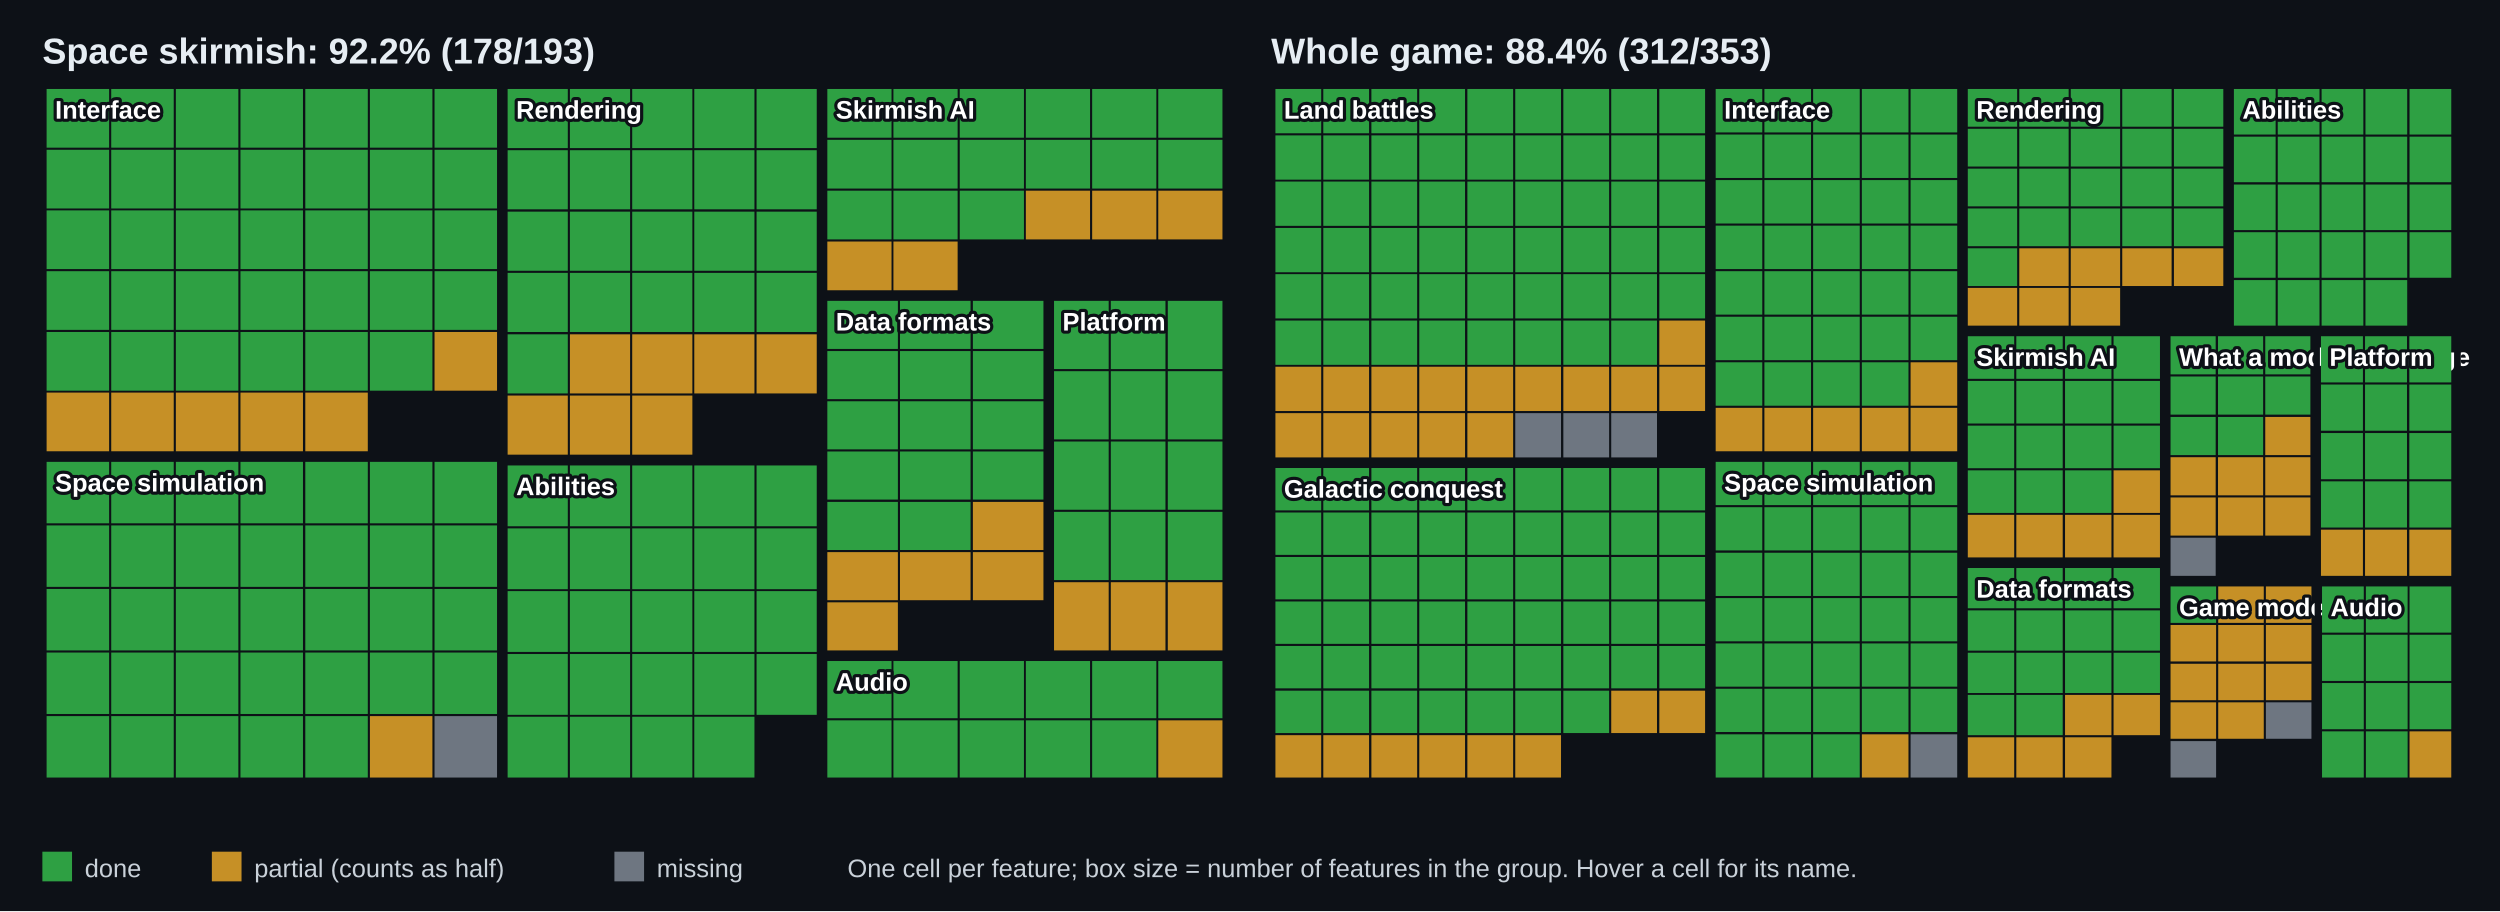
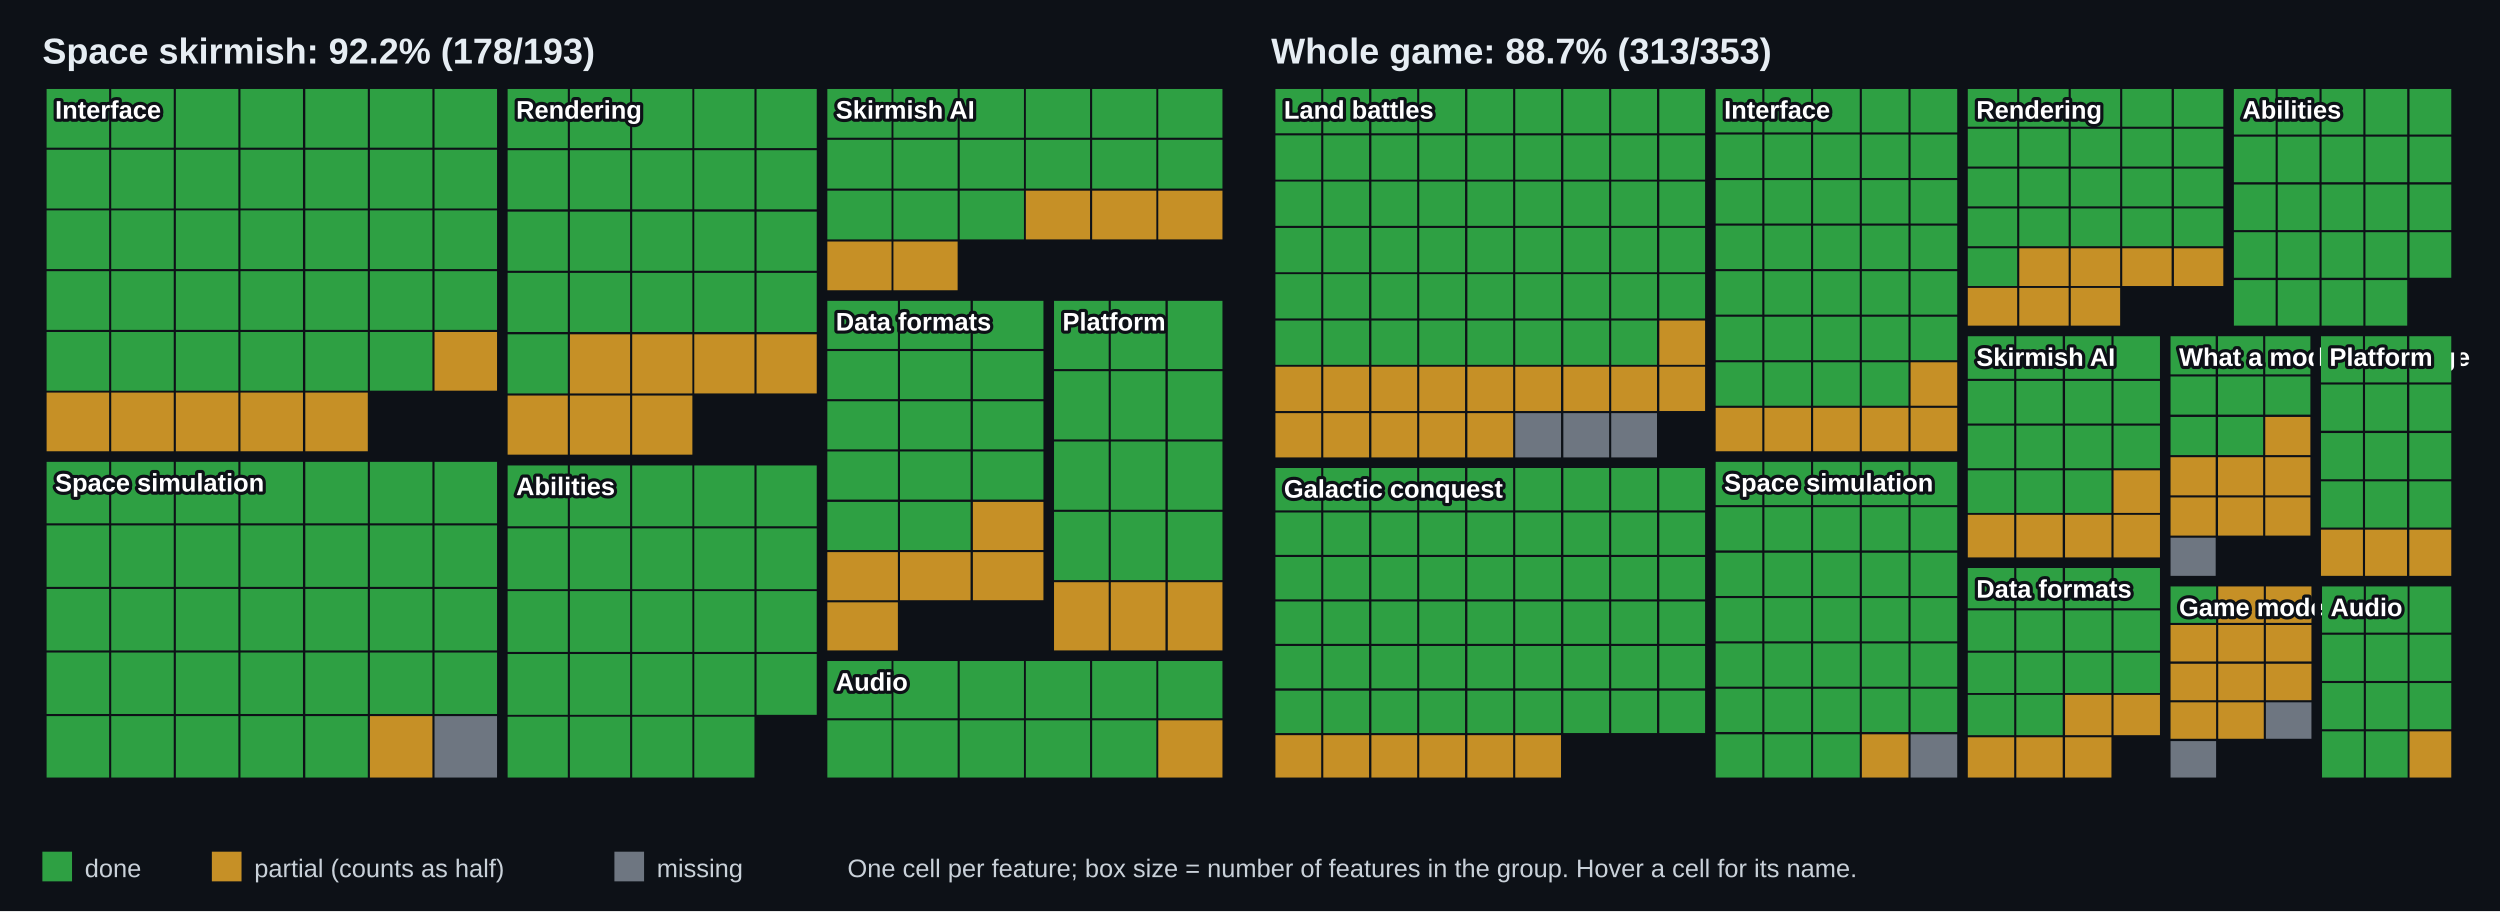
<svg xmlns="http://www.w3.org/2000/svg" viewBox="0 0 1180 430" width="1180" height="430" font-family="Segoe UI, Arial, sans-serif">
  <style>.title{font-size:17px;font-weight:700;fill:#e6edf3}.lab{font-size:12px;font-weight:700;fill:#fff}.lab.bg{stroke:#0d1117;stroke-width:3px;stroke-linejoin:round}.key{font-size:12px;fill:#c9d1d9}</style>
  <rect width="1180" height="430" fill="#0d1117" />
  <text x="20" y="30" class="title">Space skirmish: 92.2% (178/193)</text>
  <rect x="20" y="40" width="560" height="330" fill="#0d1117" />
  <rect x="22.0" y="42.0" width="29.5" height="27.7" fill="#2ea043" />
  <rect x="52.5" y="42.0" width="29.5" height="27.7" fill="#2ea043" />
  <rect x="83.0" y="42.0" width="29.5" height="27.7" fill="#2ea043" />
  <rect x="113.5" y="42.0" width="29.5" height="27.7" fill="#2ea043" />
  <rect x="144.1" y="42.0" width="29.5" height="27.7" fill="#2ea043" />
  <rect x="174.6" y="42.0" width="29.5" height="27.7" fill="#2ea043" />
  <rect x="205.1" y="42.0" width="29.5" height="27.7" fill="#2ea043" />
  <rect x="22.0" y="70.7" width="29.5" height="27.7" fill="#2ea043" />
  <rect x="52.5" y="70.7" width="29.5" height="27.7" fill="#2ea043" />
  <rect x="83.0" y="70.7" width="29.5" height="27.7" fill="#2ea043" />
  <rect x="113.5" y="70.7" width="29.5" height="27.7" fill="#2ea043" />
  <rect x="144.1" y="70.7" width="29.5" height="27.7" fill="#2ea043" />
  <rect x="174.6" y="70.7" width="29.5" height="27.7" fill="#2ea043" />
  <rect x="205.1" y="70.7" width="29.5" height="27.7" fill="#2ea043" />
  <rect x="22.0" y="99.3" width="29.5" height="27.7" fill="#2ea043" />
  <rect x="52.5" y="99.3" width="29.5" height="27.7" fill="#2ea043" />
  <rect x="83.0" y="99.3" width="29.5" height="27.7" fill="#2ea043" />
  <rect x="113.5" y="99.3" width="29.5" height="27.7" fill="#2ea043" />
  <rect x="144.1" y="99.3" width="29.5" height="27.7" fill="#2ea043" />
  <rect x="174.6" y="99.3" width="29.5" height="27.7" fill="#2ea043" />
  <rect x="205.1" y="99.3" width="29.5" height="27.7" fill="#2ea043" />
  <rect x="22.0" y="128.0" width="29.5" height="27.7" fill="#2ea043" />
  <rect x="52.5" y="128.0" width="29.5" height="27.7" fill="#2ea043" />
  <rect x="83.0" y="128.0" width="29.5" height="27.7" fill="#2ea043" />
  <rect x="113.5" y="128.0" width="29.5" height="27.7" fill="#2ea043" />
  <rect x="144.1" y="128.0" width="29.5" height="27.7" fill="#2ea043" />
  <rect x="174.6" y="128.0" width="29.5" height="27.7" fill="#2ea043" />
  <rect x="205.1" y="128.0" width="29.5" height="27.7" fill="#2ea043" />
  <rect x="22.0" y="156.7" width="29.5" height="27.7" fill="#2ea043" />
  <rect x="52.5" y="156.7" width="29.5" height="27.7" fill="#2ea043" />
  <rect x="83.0" y="156.7" width="29.5" height="27.7" fill="#2ea043" />
  <rect x="113.5" y="156.7" width="29.5" height="27.7" fill="#2ea043" />
  <rect x="144.1" y="156.7" width="29.5" height="27.7" fill="#2ea043" />
  <rect x="174.6" y="156.7" width="29.5" height="27.7" fill="#2ea043" />
  <rect x="205.1" y="156.7" width="29.5" height="27.7" fill="#c69026" />
  <rect x="22.0" y="185.3" width="29.5" height="27.7" fill="#c69026" />
  <rect x="52.5" y="185.3" width="29.5" height="27.7" fill="#c69026" />
  <rect x="83.0" y="185.3" width="29.5" height="27.7" fill="#c69026" />
  <rect x="113.5" y="185.3" width="29.5" height="27.7" fill="#c69026" />
  <rect x="144.1" y="185.3" width="29.5" height="27.7" fill="#c69026" />
  <rect x="20.0" y="40.0" width="217.6" height="176.0" fill="none" stroke="#0d1117" stroke-width="3" />
  <text x="26.0" y="56.0" class="lab bg">Interface</text>
  <text x="26.0" y="56.0" class="lab">Interface</text>
  <rect x="22.0" y="218.0" width="29.5" height="29.0" fill="#2ea043" />
  <rect x="52.5" y="218.0" width="29.5" height="29.0" fill="#2ea043" />
  <rect x="83.0" y="218.0" width="29.5" height="29.0" fill="#2ea043" />
  <rect x="113.5" y="218.0" width="29.5" height="29.0" fill="#2ea043" />
  <rect x="144.1" y="218.0" width="29.5" height="29.0" fill="#2ea043" />
  <rect x="174.6" y="218.0" width="29.5" height="29.0" fill="#2ea043" />
  <rect x="205.1" y="218.0" width="29.5" height="29.0" fill="#2ea043" />
  <rect x="22.0" y="248.0" width="29.5" height="29.0" fill="#2ea043" />
  <rect x="52.5" y="248.0" width="29.5" height="29.0" fill="#2ea043" />
  <rect x="83.0" y="248.0" width="29.5" height="29.0" fill="#2ea043" />
  <rect x="113.5" y="248.0" width="29.5" height="29.0" fill="#2ea043" />
  <rect x="144.1" y="248.0" width="29.5" height="29.0" fill="#2ea043" />
  <rect x="174.6" y="248.0" width="29.5" height="29.0" fill="#2ea043" />
  <rect x="205.1" y="248.0" width="29.5" height="29.0" fill="#2ea043" />
  <rect x="22.0" y="278.0" width="29.5" height="29.0" fill="#2ea043" />
  <rect x="52.5" y="278.0" width="29.5" height="29.0" fill="#2ea043" />
  <rect x="83.0" y="278.0" width="29.5" height="29.0" fill="#2ea043" />
  <rect x="113.5" y="278.0" width="29.5" height="29.0" fill="#2ea043" />
  <rect x="144.1" y="278.0" width="29.5" height="29.0" fill="#2ea043" />
  <rect x="174.6" y="278.0" width="29.5" height="29.0" fill="#2ea043" />
  <rect x="205.1" y="278.0" width="29.5" height="29.0" fill="#2ea043" />
  <rect x="22.0" y="308.0" width="29.5" height="29.0" fill="#2ea043" />
  <rect x="52.5" y="308.0" width="29.5" height="29.0" fill="#2ea043" />
  <rect x="83.0" y="308.0" width="29.5" height="29.0" fill="#2ea043" />
  <rect x="113.5" y="308.0" width="29.5" height="29.0" fill="#2ea043" />
  <rect x="144.1" y="308.0" width="29.5" height="29.0" fill="#2ea043" />
  <rect x="174.6" y="308.0" width="29.5" height="29.0" fill="#2ea043" />
  <rect x="205.1" y="308.0" width="29.5" height="29.0" fill="#2ea043" />
  <rect x="22.0" y="338.0" width="29.5" height="29.0" fill="#2ea043" />
  <rect x="52.5" y="338.0" width="29.5" height="29.0" fill="#2ea043" />
  <rect x="83.0" y="338.0" width="29.5" height="29.0" fill="#2ea043" />
  <rect x="113.5" y="338.0" width="29.5" height="29.0" fill="#2ea043" />
  <rect x="144.1" y="338.0" width="29.5" height="29.0" fill="#2ea043" />
  <rect x="174.6" y="338.0" width="29.5" height="29.0" fill="#c69026" />
  <rect x="205.1" y="338.0" width="29.5" height="29.0" fill="#6e7681" />
  <rect x="20.0" y="216.0" width="217.6" height="154.0" fill="none" stroke="#0d1117" stroke-width="3" />
  <text x="26.0" y="232.0" class="lab bg">Space simulation</text>
  <text x="26.0" y="232.0" class="lab">Space simulation</text>
  <rect x="239.6" y="42.0" width="28.4" height="27.9" fill="#2ea043" />
  <rect x="269.0" y="42.0" width="28.4" height="27.9" fill="#2ea043" />
  <rect x="298.4" y="42.0" width="28.4" height="27.9" fill="#2ea043" />
  <rect x="327.7" y="42.0" width="28.4" height="27.9" fill="#2ea043" />
  <rect x="357.1" y="42.0" width="28.4" height="27.9" fill="#2ea043" />
  <rect x="239.6" y="70.9" width="28.4" height="27.9" fill="#2ea043" />
  <rect x="269.0" y="70.9" width="28.4" height="27.9" fill="#2ea043" />
  <rect x="298.4" y="70.9" width="28.4" height="27.9" fill="#2ea043" />
  <rect x="327.7" y="70.9" width="28.4" height="27.9" fill="#2ea043" />
  <rect x="357.1" y="70.9" width="28.4" height="27.9" fill="#2ea043" />
  <rect x="239.6" y="99.9" width="28.4" height="27.9" fill="#2ea043" />
  <rect x="269.0" y="99.9" width="28.4" height="27.9" fill="#2ea043" />
  <rect x="298.4" y="99.9" width="28.4" height="27.9" fill="#2ea043" />
  <rect x="327.7" y="99.9" width="28.4" height="27.9" fill="#2ea043" />
  <rect x="357.1" y="99.9" width="28.4" height="27.9" fill="#2ea043" />
  <rect x="239.6" y="128.8" width="28.4" height="27.9" fill="#2ea043" />
  <rect x="269.0" y="128.8" width="28.4" height="27.9" fill="#2ea043" />
  <rect x="298.4" y="128.8" width="28.4" height="27.9" fill="#2ea043" />
  <rect x="327.7" y="128.8" width="28.4" height="27.9" fill="#2ea043" />
  <rect x="357.1" y="128.8" width="28.4" height="27.9" fill="#2ea043" />
  <rect x="239.6" y="157.8" width="28.4" height="27.9" fill="#2ea043" />
  <rect x="269.0" y="157.8" width="28.4" height="27.9" fill="#c69026" />
  <rect x="298.4" y="157.8" width="28.4" height="27.9" fill="#c69026" />
  <rect x="327.7" y="157.8" width="28.4" height="27.9" fill="#c69026" />
  <rect x="357.1" y="157.8" width="28.4" height="27.9" fill="#c69026" />
  <rect x="239.6" y="186.7" width="28.4" height="27.9" fill="#c69026" />
  <rect x="269.0" y="186.7" width="28.4" height="27.9" fill="#c69026" />
  <rect x="298.4" y="186.7" width="28.4" height="27.9" fill="#c69026" />
  <rect x="237.6" y="40.0" width="150.9" height="177.7" fill="none" stroke="#0d1117" stroke-width="3" />
  <text x="243.6" y="56.0" class="lab bg">Rendering</text>
  <text x="243.6" y="56.0" class="lab">Rendering</text>
  <rect x="239.6" y="219.7" width="28.4" height="28.7" fill="#2ea043" />
  <rect x="269.0" y="219.7" width="28.4" height="28.7" fill="#2ea043" />
  <rect x="298.4" y="219.7" width="28.4" height="28.7" fill="#2ea043" />
  <rect x="327.7" y="219.7" width="28.4" height="28.7" fill="#2ea043" />
  <rect x="357.1" y="219.7" width="28.4" height="28.7" fill="#2ea043" />
  <rect x="239.6" y="249.4" width="28.4" height="28.7" fill="#2ea043" />
  <rect x="269.0" y="249.4" width="28.4" height="28.7" fill="#2ea043" />
  <rect x="298.4" y="249.4" width="28.4" height="28.7" fill="#2ea043" />
  <rect x="327.7" y="249.4" width="28.4" height="28.7" fill="#2ea043" />
  <rect x="357.1" y="249.4" width="28.4" height="28.7" fill="#2ea043" />
  <rect x="239.6" y="279.0" width="28.4" height="28.7" fill="#2ea043" />
  <rect x="269.0" y="279.0" width="28.4" height="28.7" fill="#2ea043" />
  <rect x="298.4" y="279.0" width="28.4" height="28.7" fill="#2ea043" />
  <rect x="327.7" y="279.0" width="28.4" height="28.7" fill="#2ea043" />
  <rect x="357.1" y="279.0" width="28.4" height="28.7" fill="#2ea043" />
  <rect x="239.6" y="308.7" width="28.4" height="28.7" fill="#2ea043" />
  <rect x="269.0" y="308.7" width="28.4" height="28.7" fill="#2ea043" />
  <rect x="298.4" y="308.7" width="28.4" height="28.7" fill="#2ea043" />
  <rect x="327.7" y="308.7" width="28.4" height="28.7" fill="#2ea043" />
  <rect x="357.1" y="308.7" width="28.4" height="28.7" fill="#2ea043" />
  <rect x="239.6" y="338.3" width="28.4" height="28.7" fill="#2ea043" />
  <rect x="269.0" y="338.3" width="28.4" height="28.7" fill="#2ea043" />
  <rect x="298.4" y="338.3" width="28.4" height="28.7" fill="#2ea043" />
  <rect x="327.7" y="338.3" width="28.4" height="28.7" fill="#2ea043" />
  <rect x="237.6" y="217.7" width="150.9" height="152.3" fill="none" stroke="#0d1117" stroke-width="3" />
  <text x="243.6" y="233.7" class="lab bg">Abilities</text>
  <text x="243.6" y="233.7" class="lab">Abilities</text>
  <rect x="390.5" y="42.0" width="30.3" height="23.0" fill="#2ea043" />
  <rect x="421.7" y="42.0" width="30.3" height="23.0" fill="#2ea043" />
  <rect x="453.0" y="42.0" width="30.3" height="23.0" fill="#2ea043" />
  <rect x="484.2" y="42.0" width="30.3" height="23.0" fill="#2ea043" />
  <rect x="515.5" y="42.0" width="30.3" height="23.0" fill="#2ea043" />
  <rect x="546.7" y="42.0" width="30.3" height="23.0" fill="#2ea043" />
  <rect x="390.5" y="66.0" width="30.3" height="23.0" fill="#2ea043" />
  <rect x="421.7" y="66.0" width="30.3" height="23.0" fill="#2ea043" />
  <rect x="453.0" y="66.0" width="30.3" height="23.0" fill="#2ea043" />
  <rect x="484.2" y="66.0" width="30.3" height="23.0" fill="#2ea043" />
  <rect x="515.5" y="66.0" width="30.3" height="23.0" fill="#2ea043" />
  <rect x="546.7" y="66.0" width="30.3" height="23.0" fill="#2ea043" />
  <rect x="390.5" y="90.0" width="30.3" height="23.0" fill="#2ea043" />
  <rect x="421.7" y="90.0" width="30.3" height="23.0" fill="#2ea043" />
  <rect x="453.0" y="90.0" width="30.3" height="23.0" fill="#2ea043" />
  <rect x="484.2" y="90.0" width="30.3" height="23.0" fill="#c69026" />
  <rect x="515.5" y="90.0" width="30.3" height="23.0" fill="#c69026" />
  <rect x="546.7" y="90.0" width="30.3" height="23.0" fill="#c69026" />
  <rect x="390.5" y="114.0" width="30.3" height="23.0" fill="#c69026" />
  <rect x="421.7" y="114.0" width="30.3" height="23.0" fill="#c69026" />
  <rect x="388.5" y="40.0" width="191.5" height="100.0" fill="none" stroke="#0d1117" stroke-width="3" />
  <text x="394.5" y="56.0" class="lab bg">Skirmish AI</text>
  <text x="394.5" y="56.0" class="lab">Skirmish AI</text>
  <rect x="390.5" y="142.0" width="33.3" height="22.7" fill="#2ea043" />
  <rect x="424.8" y="142.0" width="33.3" height="22.7" fill="#2ea043" />
  <rect x="459.2" y="142.0" width="33.3" height="22.7" fill="#2ea043" />
  <rect x="390.5" y="165.7" width="33.3" height="22.7" fill="#2ea043" />
  <rect x="424.8" y="165.7" width="33.3" height="22.7" fill="#2ea043" />
  <rect x="459.2" y="165.7" width="33.3" height="22.7" fill="#2ea043" />
  <rect x="390.5" y="189.4" width="33.3" height="22.7" fill="#2ea043" />
  <rect x="424.8" y="189.4" width="33.3" height="22.7" fill="#2ea043" />
  <rect x="459.2" y="189.4" width="33.3" height="22.7" fill="#2ea043" />
  <rect x="390.5" y="213.1" width="33.3" height="22.7" fill="#2ea043" />
  <rect x="424.8" y="213.1" width="33.3" height="22.7" fill="#2ea043" />
  <rect x="459.2" y="213.1" width="33.3" height="22.7" fill="#2ea043" />
  <rect x="390.5" y="236.9" width="33.3" height="22.7" fill="#2ea043" />
  <rect x="424.8" y="236.9" width="33.3" height="22.7" fill="#2ea043" />
  <rect x="459.2" y="236.9" width="33.3" height="22.7" fill="#c69026" />
  <rect x="390.5" y="260.6" width="33.3" height="22.7" fill="#c69026" />
  <rect x="424.8" y="260.6" width="33.3" height="22.7" fill="#c69026" />
  <rect x="459.2" y="260.6" width="33.3" height="22.7" fill="#c69026" />
  <rect x="390.5" y="284.3" width="33.3" height="22.7" fill="#c69026" />
  <rect x="388.5" y="140.0" width="107.0" height="170.0" fill="none" stroke="#0d1117" stroke-width="3" />
  <text x="394.5" y="156.0" class="lab bg">Data formats</text>
  <text x="394.5" y="156.0" class="lab">Data formats</text>
  <rect x="497.5" y="142.0" width="25.8" height="32.2" fill="#2ea043" />
  <rect x="524.3" y="142.0" width="25.8" height="32.2" fill="#2ea043" />
  <rect x="551.2" y="142.0" width="25.8" height="32.2" fill="#2ea043" />
  <rect x="497.5" y="175.2" width="25.8" height="32.2" fill="#2ea043" />
  <rect x="524.3" y="175.2" width="25.8" height="32.2" fill="#2ea043" />
  <rect x="551.2" y="175.2" width="25.8" height="32.2" fill="#2ea043" />
  <rect x="497.5" y="208.4" width="25.8" height="32.2" fill="#2ea043" />
  <rect x="524.3" y="208.4" width="25.8" height="32.2" fill="#2ea043" />
  <rect x="551.2" y="208.4" width="25.8" height="32.2" fill="#2ea043" />
  <rect x="497.5" y="241.6" width="25.8" height="32.2" fill="#2ea043" />
  <rect x="524.3" y="241.6" width="25.8" height="32.2" fill="#2ea043" />
  <rect x="551.2" y="241.6" width="25.8" height="32.2" fill="#2ea043" />
  <rect x="497.5" y="274.8" width="25.8" height="32.2" fill="#c69026" />
  <rect x="524.3" y="274.8" width="25.8" height="32.2" fill="#c69026" />
  <rect x="551.2" y="274.8" width="25.8" height="32.2" fill="#c69026" />
  <rect x="495.5" y="140.0" width="84.5" height="170.0" fill="none" stroke="#0d1117" stroke-width="3" />
  <text x="501.5" y="156.0" class="lab bg">Platform</text>
  <text x="501.5" y="156.0" class="lab">Platform</text>
  <rect x="390.5" y="312.0" width="30.3" height="27.0" fill="#2ea043" />
  <rect x="421.7" y="312.0" width="30.3" height="27.0" fill="#2ea043" />
  <rect x="453.0" y="312.0" width="30.3" height="27.0" fill="#2ea043" />
  <rect x="484.2" y="312.0" width="30.3" height="27.0" fill="#2ea043" />
  <rect x="515.5" y="312.0" width="30.3" height="27.0" fill="#2ea043" />
  <rect x="546.7" y="312.0" width="30.3" height="27.0" fill="#2ea043" />
  <rect x="390.5" y="340.0" width="30.3" height="27.0" fill="#2ea043" />
  <rect x="421.7" y="340.0" width="30.3" height="27.0" fill="#2ea043" />
  <rect x="453.0" y="340.0" width="30.3" height="27.0" fill="#2ea043" />
  <rect x="484.2" y="340.0" width="30.3" height="27.0" fill="#2ea043" />
  <rect x="515.5" y="340.0" width="30.3" height="27.0" fill="#2ea043" />
  <rect x="546.7" y="340.0" width="30.3" height="27.0" fill="#c69026" />
  <rect x="388.5" y="310.0" width="191.5" height="60.0" fill="none" stroke="#0d1117" stroke-width="3" />
  <text x="394.5" y="326.0" class="lab bg">Audio</text>
  <text x="394.5" y="326.0" class="lab">Audio</text>
-   <text x="600" y="30" class="title">Whole game: 88.4% (312/353)</text>
+   <text x="600" y="30" class="title">Whole game: 88.7% (313/353)</text>
  <rect x="600" y="40" width="560" height="330" fill="#0d1117" />
  <rect x="602.0" y="42.0" width="21.6" height="20.9" fill="#2ea043" />
  <rect x="624.6" y="42.0" width="21.6" height="20.9" fill="#2ea043" />
  <rect x="647.3" y="42.0" width="21.6" height="20.9" fill="#2ea043" />
  <rect x="669.9" y="42.0" width="21.6" height="20.9" fill="#2ea043" />
  <rect x="692.6" y="42.0" width="21.6" height="20.9" fill="#2ea043" />
  <rect x="715.2" y="42.0" width="21.6" height="20.9" fill="#2ea043" />
  <rect x="737.9" y="42.0" width="21.6" height="20.9" fill="#2ea043" />
  <rect x="760.5" y="42.0" width="21.6" height="20.9" fill="#2ea043" />
  <rect x="783.2" y="42.0" width="21.6" height="20.9" fill="#2ea043" />
  <rect x="602.0" y="63.9" width="21.6" height="20.9" fill="#2ea043" />
  <rect x="624.6" y="63.9" width="21.6" height="20.9" fill="#2ea043" />
  <rect x="647.3" y="63.9" width="21.6" height="20.9" fill="#2ea043" />
  <rect x="669.9" y="63.9" width="21.6" height="20.9" fill="#2ea043" />
  <rect x="692.6" y="63.9" width="21.6" height="20.9" fill="#2ea043" />
  <rect x="715.2" y="63.9" width="21.6" height="20.9" fill="#2ea043" />
  <rect x="737.9" y="63.9" width="21.6" height="20.9" fill="#2ea043" />
  <rect x="760.5" y="63.9" width="21.6" height="20.9" fill="#2ea043" />
  <rect x="783.2" y="63.9" width="21.6" height="20.9" fill="#2ea043" />
  <rect x="602.0" y="85.7" width="21.6" height="20.9" fill="#2ea043" />
  <rect x="624.6" y="85.7" width="21.6" height="20.9" fill="#2ea043" />
  <rect x="647.3" y="85.7" width="21.6" height="20.9" fill="#2ea043" />
  <rect x="669.9" y="85.7" width="21.6" height="20.9" fill="#2ea043" />
  <rect x="692.6" y="85.7" width="21.6" height="20.9" fill="#2ea043" />
  <rect x="715.2" y="85.7" width="21.6" height="20.9" fill="#2ea043" />
  <rect x="737.9" y="85.7" width="21.6" height="20.9" fill="#2ea043" />
  <rect x="760.5" y="85.7" width="21.6" height="20.9" fill="#2ea043" />
  <rect x="783.2" y="85.7" width="21.6" height="20.9" fill="#2ea043" />
  <rect x="602.0" y="107.6" width="21.6" height="20.9" fill="#2ea043" />
  <rect x="624.6" y="107.6" width="21.6" height="20.9" fill="#2ea043" />
  <rect x="647.3" y="107.6" width="21.6" height="20.9" fill="#2ea043" />
  <rect x="669.9" y="107.6" width="21.6" height="20.9" fill="#2ea043" />
  <rect x="692.6" y="107.6" width="21.6" height="20.9" fill="#2ea043" />
  <rect x="715.2" y="107.6" width="21.6" height="20.9" fill="#2ea043" />
  <rect x="737.9" y="107.6" width="21.6" height="20.9" fill="#2ea043" />
  <rect x="760.5" y="107.6" width="21.6" height="20.9" fill="#2ea043" />
  <rect x="783.2" y="107.6" width="21.6" height="20.9" fill="#2ea043" />
  <rect x="602.0" y="129.4" width="21.6" height="20.9" fill="#2ea043" />
  <rect x="624.6" y="129.4" width="21.6" height="20.9" fill="#2ea043" />
  <rect x="647.3" y="129.4" width="21.6" height="20.9" fill="#2ea043" />
  <rect x="669.9" y="129.4" width="21.6" height="20.9" fill="#2ea043" />
  <rect x="692.6" y="129.4" width="21.6" height="20.9" fill="#2ea043" />
  <rect x="715.2" y="129.4" width="21.6" height="20.9" fill="#2ea043" />
  <rect x="737.9" y="129.4" width="21.6" height="20.9" fill="#2ea043" />
  <rect x="760.5" y="129.4" width="21.6" height="20.9" fill="#2ea043" />
  <rect x="783.2" y="129.4" width="21.6" height="20.9" fill="#2ea043" />
  <rect x="602.0" y="151.3" width="21.6" height="20.9" fill="#2ea043" />
  <rect x="624.6" y="151.3" width="21.6" height="20.9" fill="#2ea043" />
  <rect x="647.3" y="151.3" width="21.6" height="20.9" fill="#2ea043" />
  <rect x="669.9" y="151.3" width="21.6" height="20.9" fill="#2ea043" />
  <rect x="692.6" y="151.3" width="21.6" height="20.9" fill="#2ea043" />
  <rect x="715.2" y="151.3" width="21.6" height="20.9" fill="#2ea043" />
  <rect x="737.9" y="151.3" width="21.6" height="20.9" fill="#2ea043" />
  <rect x="760.5" y="151.3" width="21.6" height="20.9" fill="#2ea043" />
  <rect x="783.2" y="151.3" width="21.6" height="20.9" fill="#c69026" />
  <rect x="602.0" y="173.1" width="21.6" height="20.9" fill="#c69026" />
  <rect x="624.6" y="173.1" width="21.6" height="20.9" fill="#c69026" />
  <rect x="647.3" y="173.1" width="21.6" height="20.9" fill="#c69026" />
  <rect x="669.9" y="173.1" width="21.6" height="20.9" fill="#c69026" />
  <rect x="692.6" y="173.1" width="21.6" height="20.9" fill="#c69026" />
  <rect x="715.2" y="173.1" width="21.6" height="20.9" fill="#c69026" />
  <rect x="737.9" y="173.1" width="21.6" height="20.9" fill="#c69026" />
  <rect x="760.5" y="173.1" width="21.6" height="20.9" fill="#c69026" />
  <rect x="783.2" y="173.1" width="21.6" height="20.9" fill="#c69026" />
  <rect x="602.0" y="195.0" width="21.6" height="20.9" fill="#c69026" />
  <rect x="624.6" y="195.0" width="21.6" height="20.9" fill="#c69026" />
  <rect x="647.3" y="195.0" width="21.6" height="20.9" fill="#c69026" />
  <rect x="669.9" y="195.0" width="21.6" height="20.9" fill="#c69026" />
  <rect x="692.6" y="195.0" width="21.6" height="20.9" fill="#c69026" />
  <rect x="715.2" y="195.0" width="21.6" height="20.9" fill="#6e7681" />
  <rect x="737.9" y="195.0" width="21.6" height="20.9" fill="#6e7681" />
  <rect x="760.5" y="195.0" width="21.6" height="20.9" fill="#6e7681" />
  <rect x="600.0" y="40.0" width="207.8" height="178.9" fill="none" stroke="#0d1117" stroke-width="3" />
  <text x="606.0" y="56.0" class="lab bg">Land battles</text>
  <text x="606.0" y="56.0" class="lab">Land battles</text>
  <rect x="602.0" y="220.9" width="21.6" height="20.0" fill="#2ea043" />
  <rect x="624.6" y="220.9" width="21.6" height="20.0" fill="#2ea043" />
  <rect x="647.3" y="220.9" width="21.6" height="20.0" fill="#2ea043" />
  <rect x="669.9" y="220.9" width="21.6" height="20.0" fill="#2ea043" />
  <rect x="692.6" y="220.9" width="21.6" height="20.0" fill="#2ea043" />
  <rect x="715.2" y="220.9" width="21.6" height="20.0" fill="#2ea043" />
  <rect x="737.9" y="220.9" width="21.6" height="20.0" fill="#2ea043" />
  <rect x="760.5" y="220.9" width="21.6" height="20.0" fill="#2ea043" />
  <rect x="783.2" y="220.9" width="21.6" height="20.0" fill="#2ea043" />
  <rect x="602.0" y="241.9" width="21.6" height="20.0" fill="#2ea043" />
  <rect x="624.6" y="241.9" width="21.6" height="20.0" fill="#2ea043" />
  <rect x="647.3" y="241.9" width="21.6" height="20.0" fill="#2ea043" />
  <rect x="669.9" y="241.9" width="21.6" height="20.0" fill="#2ea043" />
  <rect x="692.6" y="241.9" width="21.6" height="20.0" fill="#2ea043" />
  <rect x="715.2" y="241.9" width="21.6" height="20.0" fill="#2ea043" />
  <rect x="737.9" y="241.9" width="21.6" height="20.0" fill="#2ea043" />
  <rect x="760.5" y="241.9" width="21.6" height="20.0" fill="#2ea043" />
  <rect x="783.2" y="241.9" width="21.6" height="20.0" fill="#2ea043" />
  <rect x="602.0" y="262.9" width="21.6" height="20.0" fill="#2ea043" />
  <rect x="624.6" y="262.9" width="21.6" height="20.0" fill="#2ea043" />
  <rect x="647.3" y="262.9" width="21.6" height="20.0" fill="#2ea043" />
  <rect x="669.9" y="262.9" width="21.6" height="20.0" fill="#2ea043" />
  <rect x="692.6" y="262.9" width="21.6" height="20.0" fill="#2ea043" />
  <rect x="715.2" y="262.9" width="21.6" height="20.0" fill="#2ea043" />
  <rect x="737.9" y="262.9" width="21.6" height="20.0" fill="#2ea043" />
  <rect x="760.5" y="262.9" width="21.6" height="20.0" fill="#2ea043" />
  <rect x="783.2" y="262.9" width="21.6" height="20.0" fill="#2ea043" />
  <rect x="602.0" y="283.9" width="21.6" height="20.0" fill="#2ea043" />
  <rect x="624.6" y="283.9" width="21.6" height="20.0" fill="#2ea043" />
  <rect x="647.3" y="283.9" width="21.6" height="20.0" fill="#2ea043" />
  <rect x="669.9" y="283.9" width="21.6" height="20.0" fill="#2ea043" />
  <rect x="692.6" y="283.9" width="21.6" height="20.0" fill="#2ea043" />
  <rect x="715.2" y="283.9" width="21.6" height="20.0" fill="#2ea043" />
  <rect x="737.9" y="283.9" width="21.6" height="20.0" fill="#2ea043" />
  <rect x="760.5" y="283.9" width="21.6" height="20.0" fill="#2ea043" />
  <rect x="783.2" y="283.9" width="21.6" height="20.0" fill="#2ea043" />
  <rect x="602.0" y="304.9" width="21.6" height="20.0" fill="#2ea043" />
  <rect x="624.6" y="304.9" width="21.6" height="20.0" fill="#2ea043" />
  <rect x="647.3" y="304.9" width="21.6" height="20.0" fill="#2ea043" />
  <rect x="669.9" y="304.9" width="21.6" height="20.0" fill="#2ea043" />
  <rect x="692.6" y="304.9" width="21.6" height="20.0" fill="#2ea043" />
  <rect x="715.2" y="304.9" width="21.6" height="20.0" fill="#2ea043" />
  <rect x="737.9" y="304.9" width="21.6" height="20.0" fill="#2ea043" />
  <rect x="760.5" y="304.9" width="21.6" height="20.0" fill="#2ea043" />
  <rect x="783.2" y="304.9" width="21.6" height="20.0" fill="#2ea043" />
  <rect x="602.0" y="326.0" width="21.6" height="20.0" fill="#2ea043" />
  <rect x="624.6" y="326.0" width="21.6" height="20.0" fill="#2ea043" />
  <rect x="647.3" y="326.0" width="21.6" height="20.0" fill="#2ea043" />
  <rect x="669.9" y="326.0" width="21.6" height="20.0" fill="#2ea043" />
  <rect x="692.6" y="326.0" width="21.6" height="20.0" fill="#2ea043" />
  <rect x="715.2" y="326.0" width="21.6" height="20.0" fill="#2ea043" />
  <rect x="737.9" y="326.0" width="21.6" height="20.0" fill="#2ea043" />
-   <rect x="760.5" y="326.0" width="21.6" height="20.0" fill="#c69026" />
-   <rect x="783.2" y="326.0" width="21.6" height="20.0" fill="#c69026" />
+   <rect x="760.5" y="326.0" width="21.6" height="20.0" fill="#2ea043" />
+   <rect x="783.2" y="326.0" width="21.6" height="20.0" fill="#2ea043" />
  <rect x="602.0" y="347.0" width="21.6" height="20.0" fill="#c69026" />
  <rect x="624.6" y="347.0" width="21.6" height="20.0" fill="#c69026" />
  <rect x="647.3" y="347.0" width="21.6" height="20.0" fill="#c69026" />
  <rect x="669.9" y="347.0" width="21.6" height="20.0" fill="#c69026" />
  <rect x="692.6" y="347.0" width="21.6" height="20.0" fill="#c69026" />
  <rect x="715.2" y="347.0" width="21.6" height="20.0" fill="#c69026" />
  <rect x="600.0" y="218.9" width="207.8" height="151.1" fill="none" stroke="#0d1117" stroke-width="3" />
  <text x="606.0" y="234.9" class="lab bg">Galactic conquest</text>
  <text x="606.0" y="234.9" class="lab">Galactic conquest</text>
  <rect x="809.8" y="42.0" width="22.0" height="20.5" fill="#2ea043" />
  <rect x="832.8" y="42.0" width="22.0" height="20.5" fill="#2ea043" />
  <rect x="855.8" y="42.0" width="22.0" height="20.5" fill="#2ea043" />
  <rect x="878.8" y="42.0" width="22.0" height="20.5" fill="#2ea043" />
  <rect x="901.8" y="42.0" width="22.0" height="20.5" fill="#2ea043" />
  <rect x="809.8" y="63.5" width="22.0" height="20.5" fill="#2ea043" />
  <rect x="832.8" y="63.5" width="22.0" height="20.5" fill="#2ea043" />
  <rect x="855.8" y="63.5" width="22.0" height="20.5" fill="#2ea043" />
  <rect x="878.8" y="63.5" width="22.0" height="20.5" fill="#2ea043" />
  <rect x="901.8" y="63.5" width="22.0" height="20.5" fill="#2ea043" />
  <rect x="809.8" y="85.0" width="22.0" height="20.5" fill="#2ea043" />
  <rect x="832.8" y="85.0" width="22.0" height="20.5" fill="#2ea043" />
  <rect x="855.8" y="85.0" width="22.0" height="20.5" fill="#2ea043" />
  <rect x="878.8" y="85.0" width="22.0" height="20.5" fill="#2ea043" />
  <rect x="901.8" y="85.0" width="22.0" height="20.5" fill="#2ea043" />
  <rect x="809.8" y="106.5" width="22.0" height="20.5" fill="#2ea043" />
  <rect x="832.8" y="106.5" width="22.0" height="20.5" fill="#2ea043" />
  <rect x="855.8" y="106.5" width="22.0" height="20.5" fill="#2ea043" />
  <rect x="878.8" y="106.5" width="22.0" height="20.5" fill="#2ea043" />
  <rect x="901.8" y="106.5" width="22.0" height="20.5" fill="#2ea043" />
  <rect x="809.8" y="128.0" width="22.0" height="20.5" fill="#2ea043" />
  <rect x="832.8" y="128.0" width="22.0" height="20.5" fill="#2ea043" />
  <rect x="855.8" y="128.0" width="22.0" height="20.5" fill="#2ea043" />
  <rect x="878.8" y="128.0" width="22.0" height="20.5" fill="#2ea043" />
  <rect x="901.8" y="128.0" width="22.0" height="20.5" fill="#2ea043" />
  <rect x="809.8" y="149.5" width="22.0" height="20.5" fill="#2ea043" />
  <rect x="832.8" y="149.5" width="22.0" height="20.5" fill="#2ea043" />
  <rect x="855.8" y="149.5" width="22.0" height="20.5" fill="#2ea043" />
  <rect x="878.8" y="149.5" width="22.0" height="20.5" fill="#2ea043" />
  <rect x="901.8" y="149.5" width="22.0" height="20.5" fill="#2ea043" />
  <rect x="809.8" y="171.0" width="22.0" height="20.5" fill="#2ea043" />
  <rect x="832.8" y="171.0" width="22.0" height="20.5" fill="#2ea043" />
  <rect x="855.8" y="171.0" width="22.0" height="20.5" fill="#2ea043" />
  <rect x="878.8" y="171.0" width="22.0" height="20.5" fill="#2ea043" />
  <rect x="901.8" y="171.0" width="22.0" height="20.5" fill="#c69026" />
  <rect x="809.8" y="192.5" width="22.0" height="20.5" fill="#c69026" />
  <rect x="832.8" y="192.5" width="22.0" height="20.5" fill="#c69026" />
  <rect x="855.8" y="192.5" width="22.0" height="20.5" fill="#c69026" />
  <rect x="878.8" y="192.5" width="22.0" height="20.5" fill="#c69026" />
  <rect x="901.8" y="192.5" width="22.0" height="20.5" fill="#c69026" />
  <rect x="807.8" y="40.0" width="119.0" height="176.0" fill="none" stroke="#0d1117" stroke-width="3" />
  <text x="813.8" y="56.0" class="lab bg">Interface</text>
  <text x="813.8" y="56.0" class="lab">Interface</text>
  <rect x="809.8" y="218.0" width="22.0" height="20.4" fill="#2ea043" />
  <rect x="832.8" y="218.0" width="22.0" height="20.4" fill="#2ea043" />
  <rect x="855.8" y="218.0" width="22.0" height="20.4" fill="#2ea043" />
  <rect x="878.8" y="218.0" width="22.0" height="20.4" fill="#2ea043" />
  <rect x="901.8" y="218.0" width="22.0" height="20.4" fill="#2ea043" />
  <rect x="809.8" y="239.4" width="22.0" height="20.4" fill="#2ea043" />
  <rect x="832.8" y="239.4" width="22.0" height="20.4" fill="#2ea043" />
  <rect x="855.8" y="239.4" width="22.0" height="20.4" fill="#2ea043" />
  <rect x="878.8" y="239.4" width="22.0" height="20.4" fill="#2ea043" />
  <rect x="901.8" y="239.4" width="22.0" height="20.4" fill="#2ea043" />
  <rect x="809.8" y="260.9" width="22.0" height="20.4" fill="#2ea043" />
  <rect x="832.8" y="260.9" width="22.0" height="20.4" fill="#2ea043" />
  <rect x="855.8" y="260.9" width="22.0" height="20.4" fill="#2ea043" />
  <rect x="878.8" y="260.9" width="22.0" height="20.4" fill="#2ea043" />
  <rect x="901.8" y="260.9" width="22.0" height="20.4" fill="#2ea043" />
  <rect x="809.8" y="282.3" width="22.0" height="20.4" fill="#2ea043" />
  <rect x="832.8" y="282.3" width="22.0" height="20.4" fill="#2ea043" />
  <rect x="855.8" y="282.3" width="22.0" height="20.4" fill="#2ea043" />
  <rect x="878.8" y="282.3" width="22.0" height="20.4" fill="#2ea043" />
  <rect x="901.8" y="282.3" width="22.0" height="20.4" fill="#2ea043" />
  <rect x="809.8" y="303.7" width="22.0" height="20.4" fill="#2ea043" />
  <rect x="832.8" y="303.7" width="22.0" height="20.4" fill="#2ea043" />
  <rect x="855.8" y="303.7" width="22.0" height="20.4" fill="#2ea043" />
  <rect x="878.8" y="303.7" width="22.0" height="20.4" fill="#2ea043" />
  <rect x="901.8" y="303.7" width="22.0" height="20.4" fill="#2ea043" />
  <rect x="809.8" y="325.1" width="22.0" height="20.4" fill="#2ea043" />
  <rect x="832.8" y="325.1" width="22.0" height="20.4" fill="#2ea043" />
  <rect x="855.8" y="325.1" width="22.0" height="20.4" fill="#2ea043" />
  <rect x="878.8" y="325.1" width="22.0" height="20.4" fill="#2ea043" />
  <rect x="901.8" y="325.1" width="22.0" height="20.4" fill="#2ea043" />
  <rect x="809.8" y="346.6" width="22.0" height="20.4" fill="#2ea043" />
  <rect x="832.8" y="346.6" width="22.0" height="20.4" fill="#2ea043" />
  <rect x="855.8" y="346.6" width="22.0" height="20.4" fill="#2ea043" />
  <rect x="878.8" y="346.6" width="22.0" height="20.4" fill="#c69026" />
  <rect x="901.8" y="346.6" width="22.0" height="20.4" fill="#6e7681" />
  <rect x="807.8" y="216.0" width="119.0" height="154.0" fill="none" stroke="#0d1117" stroke-width="3" />
  <text x="813.8" y="232.0" class="lab bg">Space simulation</text>
  <text x="813.8" y="232.0" class="lab">Space simulation</text>
  <rect x="928.8" y="42.0" width="23.3" height="17.8" fill="#2ea043" />
  <rect x="953.1" y="42.0" width="23.3" height="17.8" fill="#2ea043" />
  <rect x="977.4" y="42.0" width="23.3" height="17.8" fill="#2ea043" />
  <rect x="1001.7" y="42.0" width="23.3" height="17.8" fill="#2ea043" />
  <rect x="1026.1" y="42.0" width="23.3" height="17.8" fill="#2ea043" />
  <rect x="928.8" y="60.8" width="23.3" height="17.8" fill="#2ea043" />
  <rect x="953.1" y="60.8" width="23.3" height="17.8" fill="#2ea043" />
  <rect x="977.4" y="60.8" width="23.3" height="17.8" fill="#2ea043" />
  <rect x="1001.7" y="60.8" width="23.3" height="17.8" fill="#2ea043" />
  <rect x="1026.1" y="60.8" width="23.3" height="17.8" fill="#2ea043" />
  <rect x="928.8" y="79.6" width="23.3" height="17.8" fill="#2ea043" />
  <rect x="953.1" y="79.6" width="23.3" height="17.8" fill="#2ea043" />
  <rect x="977.4" y="79.6" width="23.3" height="17.8" fill="#2ea043" />
  <rect x="1001.7" y="79.6" width="23.3" height="17.8" fill="#2ea043" />
  <rect x="1026.1" y="79.6" width="23.3" height="17.8" fill="#2ea043" />
  <rect x="928.8" y="98.4" width="23.3" height="17.8" fill="#2ea043" />
  <rect x="953.1" y="98.4" width="23.3" height="17.8" fill="#2ea043" />
  <rect x="977.4" y="98.4" width="23.3" height="17.8" fill="#2ea043" />
  <rect x="1001.7" y="98.4" width="23.3" height="17.8" fill="#2ea043" />
  <rect x="1026.1" y="98.4" width="23.3" height="17.8" fill="#2ea043" />
  <rect x="928.8" y="117.2" width="23.3" height="17.8" fill="#2ea043" />
  <rect x="953.1" y="117.2" width="23.3" height="17.8" fill="#c69026" />
  <rect x="977.4" y="117.2" width="23.3" height="17.8" fill="#c69026" />
  <rect x="1001.7" y="117.2" width="23.3" height="17.8" fill="#c69026" />
  <rect x="1026.1" y="117.2" width="23.3" height="17.8" fill="#c69026" />
  <rect x="928.8" y="135.9" width="23.3" height="17.8" fill="#c69026" />
  <rect x="953.1" y="135.9" width="23.3" height="17.8" fill="#c69026" />
  <rect x="977.4" y="135.9" width="23.3" height="17.8" fill="#c69026" />
  <rect x="926.8" y="40.0" width="125.6" height="116.7" fill="none" stroke="#0d1117" stroke-width="3" />
  <text x="932.8" y="56.0" class="lab bg">Rendering</text>
  <text x="932.8" y="56.0" class="lab">Rendering</text>
  <rect x="1054.4" y="42.0" width="19.7" height="21.5" fill="#2ea043" />
  <rect x="1075.1" y="42.0" width="19.7" height="21.5" fill="#2ea043" />
  <rect x="1095.8" y="42.0" width="19.7" height="21.5" fill="#2ea043" />
  <rect x="1116.5" y="42.0" width="19.7" height="21.5" fill="#2ea043" />
  <rect x="1137.3" y="42.0" width="19.7" height="21.5" fill="#2ea043" />
  <rect x="1054.4" y="64.5" width="19.7" height="21.5" fill="#2ea043" />
  <rect x="1075.1" y="64.5" width="19.7" height="21.5" fill="#2ea043" />
  <rect x="1095.8" y="64.5" width="19.7" height="21.5" fill="#2ea043" />
  <rect x="1116.5" y="64.5" width="19.7" height="21.5" fill="#2ea043" />
  <rect x="1137.3" y="64.5" width="19.7" height="21.5" fill="#2ea043" />
  <rect x="1054.4" y="87.1" width="19.7" height="21.5" fill="#2ea043" />
  <rect x="1075.1" y="87.1" width="19.7" height="21.5" fill="#2ea043" />
  <rect x="1095.8" y="87.1" width="19.7" height="21.5" fill="#2ea043" />
  <rect x="1116.5" y="87.1" width="19.7" height="21.5" fill="#2ea043" />
  <rect x="1137.3" y="87.1" width="19.7" height="21.5" fill="#2ea043" />
  <rect x="1054.4" y="109.6" width="19.7" height="21.5" fill="#2ea043" />
  <rect x="1075.1" y="109.6" width="19.7" height="21.5" fill="#2ea043" />
  <rect x="1095.8" y="109.6" width="19.7" height="21.5" fill="#2ea043" />
  <rect x="1116.5" y="109.6" width="19.7" height="21.5" fill="#2ea043" />
  <rect x="1137.3" y="109.6" width="19.7" height="21.5" fill="#2ea043" />
  <rect x="1054.4" y="132.2" width="19.7" height="21.5" fill="#2ea043" />
  <rect x="1075.1" y="132.2" width="19.7" height="21.5" fill="#2ea043" />
  <rect x="1095.8" y="132.2" width="19.7" height="21.5" fill="#2ea043" />
  <rect x="1116.5" y="132.2" width="19.7" height="21.5" fill="#2ea043" />
  <rect x="1052.4" y="40.0" width="107.6" height="116.7" fill="none" stroke="#0d1117" stroke-width="3" />
  <text x="1058.4" y="56.0" class="lab bg">Abilities</text>
  <text x="1058.4" y="56.0" class="lab">Abilities</text>
  <rect x="928.8" y="158.7" width="21.9" height="20.1" fill="#2ea043" />
  <rect x="951.7" y="158.7" width="21.9" height="20.1" fill="#2ea043" />
  <rect x="974.7" y="158.7" width="21.9" height="20.1" fill="#2ea043" />
  <rect x="997.6" y="158.7" width="21.9" height="20.1" fill="#2ea043" />
  <rect x="928.8" y="179.8" width="21.9" height="20.1" fill="#2ea043" />
  <rect x="951.7" y="179.8" width="21.9" height="20.1" fill="#2ea043" />
  <rect x="974.7" y="179.8" width="21.9" height="20.1" fill="#2ea043" />
  <rect x="997.6" y="179.8" width="21.9" height="20.1" fill="#2ea043" />
  <rect x="928.8" y="200.9" width="21.9" height="20.1" fill="#2ea043" />
  <rect x="951.7" y="200.9" width="21.9" height="20.1" fill="#2ea043" />
  <rect x="974.7" y="200.9" width="21.9" height="20.1" fill="#2ea043" />
  <rect x="997.6" y="200.9" width="21.9" height="20.1" fill="#2ea043" />
  <rect x="928.8" y="222.0" width="21.9" height="20.1" fill="#2ea043" />
  <rect x="951.7" y="222.0" width="21.9" height="20.1" fill="#2ea043" />
  <rect x="974.7" y="222.0" width="21.9" height="20.1" fill="#2ea043" />
  <rect x="997.6" y="222.0" width="21.9" height="20.1" fill="#c69026" />
  <rect x="928.8" y="243.0" width="21.9" height="20.1" fill="#c69026" />
  <rect x="951.7" y="243.0" width="21.9" height="20.1" fill="#c69026" />
  <rect x="974.7" y="243.0" width="21.9" height="20.1" fill="#c69026" />
  <rect x="997.6" y="243.0" width="21.9" height="20.1" fill="#c69026" />
  <rect x="926.8" y="156.7" width="95.7" height="109.4" fill="none" stroke="#0d1117" stroke-width="3" />
  <text x="932.8" y="172.7" class="lab bg">Skirmish AI</text>
  <text x="932.8" y="172.7" class="lab">Skirmish AI</text>
  <rect x="928.8" y="268.1" width="21.9" height="19.0" fill="#2ea043" />
  <rect x="951.7" y="268.1" width="21.9" height="19.0" fill="#2ea043" />
  <rect x="974.7" y="268.1" width="21.9" height="19.0" fill="#2ea043" />
  <rect x="997.6" y="268.1" width="21.9" height="19.0" fill="#2ea043" />
  <rect x="928.8" y="288.1" width="21.9" height="19.0" fill="#2ea043" />
  <rect x="951.7" y="288.1" width="21.9" height="19.0" fill="#2ea043" />
  <rect x="974.7" y="288.1" width="21.9" height="19.0" fill="#2ea043" />
  <rect x="997.6" y="288.1" width="21.9" height="19.0" fill="#2ea043" />
  <rect x="928.8" y="308.1" width="21.9" height="19.0" fill="#2ea043" />
  <rect x="951.7" y="308.1" width="21.9" height="19.0" fill="#2ea043" />
  <rect x="974.7" y="308.1" width="21.9" height="19.0" fill="#2ea043" />
  <rect x="997.6" y="308.1" width="21.9" height="19.0" fill="#2ea043" />
  <rect x="928.8" y="328.0" width="21.9" height="19.0" fill="#2ea043" />
  <rect x="951.7" y="328.0" width="21.9" height="19.0" fill="#2ea043" />
  <rect x="974.7" y="328.0" width="21.9" height="19.0" fill="#c69026" />
  <rect x="997.6" y="328.0" width="21.9" height="19.0" fill="#c69026" />
  <rect x="928.8" y="348.0" width="21.9" height="19.0" fill="#c69026" />
  <rect x="951.7" y="348.0" width="21.9" height="19.0" fill="#c69026" />
  <rect x="974.7" y="348.0" width="21.9" height="19.0" fill="#c69026" />
  <rect x="926.8" y="266.1" width="95.7" height="103.9" fill="none" stroke="#0d1117" stroke-width="3" />
  <text x="932.8" y="282.1" class="lab bg">Data formats</text>
  <text x="932.8" y="282.1" class="lab">Data formats</text>
  <rect x="1024.5" y="158.7" width="21.3" height="18.0" fill="#2ea043" />
  <rect x="1046.9" y="158.7" width="21.3" height="18.0" fill="#2ea043" />
  <rect x="1069.2" y="158.7" width="21.3" height="18.0" fill="#2ea043" />
  <rect x="1024.5" y="177.7" width="21.3" height="18.0" fill="#2ea043" />
  <rect x="1046.9" y="177.7" width="21.3" height="18.0" fill="#2ea043" />
  <rect x="1069.2" y="177.7" width="21.3" height="18.0" fill="#2ea043" />
  <rect x="1024.5" y="196.8" width="21.3" height="18.0" fill="#2ea043" />
  <rect x="1046.9" y="196.8" width="21.3" height="18.0" fill="#2ea043" />
  <rect x="1069.2" y="196.8" width="21.3" height="18.0" fill="#c69026" />
  <rect x="1024.5" y="215.8" width="21.3" height="18.0" fill="#c69026" />
  <rect x="1046.9" y="215.8" width="21.3" height="18.0" fill="#c69026" />
  <rect x="1069.2" y="215.8" width="21.3" height="18.0" fill="#c69026" />
  <rect x="1024.5" y="234.8" width="21.3" height="18.0" fill="#c69026" />
  <rect x="1046.9" y="234.8" width="21.3" height="18.0" fill="#c69026" />
  <rect x="1069.2" y="234.8" width="21.3" height="18.0" fill="#c69026" />
  <rect x="1024.5" y="253.8" width="21.3" height="18.0" fill="#6e7681" />
  <rect x="1022.5" y="156.7" width="71.0" height="118.1" fill="none" stroke="#0d1117" stroke-width="3" />
  <text x="1028.5" y="172.7" class="lab bg">What a mod can change</text>
  <text x="1028.5" y="172.7" class="lab">What a mod can change</text>
  <rect x="1095.5" y="158.7" width="19.8" height="21.8" fill="#2ea043" />
  <rect x="1116.3" y="158.7" width="19.8" height="21.8" fill="#2ea043" />
  <rect x="1137.2" y="158.7" width="19.8" height="21.8" fill="#2ea043" />
  <rect x="1095.5" y="181.5" width="19.8" height="21.8" fill="#2ea043" />
  <rect x="1116.3" y="181.5" width="19.8" height="21.8" fill="#2ea043" />
  <rect x="1137.2" y="181.5" width="19.8" height="21.8" fill="#2ea043" />
  <rect x="1095.5" y="204.4" width="19.8" height="21.8" fill="#2ea043" />
  <rect x="1116.3" y="204.4" width="19.8" height="21.8" fill="#2ea043" />
  <rect x="1137.2" y="204.4" width="19.8" height="21.8" fill="#2ea043" />
  <rect x="1095.5" y="227.2" width="19.8" height="21.8" fill="#2ea043" />
  <rect x="1116.3" y="227.2" width="19.8" height="21.8" fill="#2ea043" />
  <rect x="1137.2" y="227.2" width="19.8" height="21.8" fill="#2ea043" />
  <rect x="1095.5" y="250.0" width="19.8" height="21.8" fill="#c69026" />
  <rect x="1116.3" y="250.0" width="19.8" height="21.8" fill="#c69026" />
  <rect x="1137.2" y="250.0" width="19.8" height="21.8" fill="#c69026" />
  <rect x="1093.5" y="156.7" width="66.5" height="118.1" fill="none" stroke="#0d1117" stroke-width="3" />
  <text x="1099.5" y="172.7" class="lab bg">Platform</text>
  <text x="1099.5" y="172.7" class="lab">Platform</text>
  <rect x="1024.5" y="276.8" width="21.5" height="17.2" fill="#2ea043" />
  <rect x="1047.0" y="276.8" width="21.5" height="17.2" fill="#c69026" />
  <rect x="1069.5" y="276.8" width="21.5" height="17.2" fill="#c69026" />
  <rect x="1024.5" y="295.0" width="21.5" height="17.2" fill="#c69026" />
  <rect x="1047.0" y="295.0" width="21.5" height="17.2" fill="#c69026" />
  <rect x="1069.5" y="295.0" width="21.5" height="17.2" fill="#c69026" />
  <rect x="1024.5" y="313.3" width="21.5" height="17.2" fill="#c69026" />
  <rect x="1047.0" y="313.3" width="21.5" height="17.2" fill="#c69026" />
  <rect x="1069.5" y="313.3" width="21.5" height="17.2" fill="#c69026" />
  <rect x="1024.5" y="331.5" width="21.5" height="17.2" fill="#c69026" />
  <rect x="1047.0" y="331.5" width="21.5" height="17.2" fill="#c69026" />
  <rect x="1069.5" y="331.5" width="21.5" height="17.2" fill="#6e7681" />
  <rect x="1024.5" y="349.8" width="21.5" height="17.2" fill="#6e7681" />
  <rect x="1022.5" y="274.8" width="71.5" height="95.2" fill="none" stroke="#0d1117" stroke-width="3" />
  <text x="1028.5" y="290.8" class="lab bg">Game modes</text>
  <text x="1028.5" y="290.8" class="lab">Game modes</text>
  <rect x="1096.0" y="276.8" width="19.7" height="21.8" fill="#2ea043" />
  <rect x="1116.7" y="276.8" width="19.7" height="21.8" fill="#2ea043" />
  <rect x="1137.3" y="276.8" width="19.7" height="21.8" fill="#2ea043" />
  <rect x="1096.0" y="299.6" width="19.7" height="21.8" fill="#2ea043" />
  <rect x="1116.7" y="299.6" width="19.7" height="21.8" fill="#2ea043" />
  <rect x="1137.3" y="299.6" width="19.7" height="21.8" fill="#2ea043" />
  <rect x="1096.0" y="322.4" width="19.7" height="21.8" fill="#2ea043" />
  <rect x="1116.7" y="322.4" width="19.7" height="21.8" fill="#2ea043" />
  <rect x="1137.3" y="322.4" width="19.7" height="21.8" fill="#2ea043" />
  <rect x="1096.0" y="345.2" width="19.7" height="21.8" fill="#2ea043" />
  <rect x="1116.7" y="345.2" width="19.7" height="21.8" fill="#2ea043" />
  <rect x="1137.3" y="345.2" width="19.7" height="21.8" fill="#c69026" />
  <rect x="1094.0" y="274.8" width="66.0" height="95.2" fill="none" stroke="#0d1117" stroke-width="3" />
  <text x="1100.0" y="290.8" class="lab bg">Audio</text>
  <text x="1100.0" y="290.8" class="lab">Audio</text>
  <g transform="translate(20 402)">
    <rect width="14" height="14" fill="#2ea043" />
    <text x="20" y="12" class="key">done</text>
    <rect x="80" width="14" height="14" fill="#c69026" />
    <text x="100" y="12" class="key">partial (counts as half)</text>
    <rect x="270" width="14" height="14" fill="#6e7681" />
    <text x="290" y="12" class="key">missing</text>
    <text x="380" y="12" class="key">One cell per feature; box size = number of features in the group. Hover a cell for its name.</text>
  </g>
</svg>
